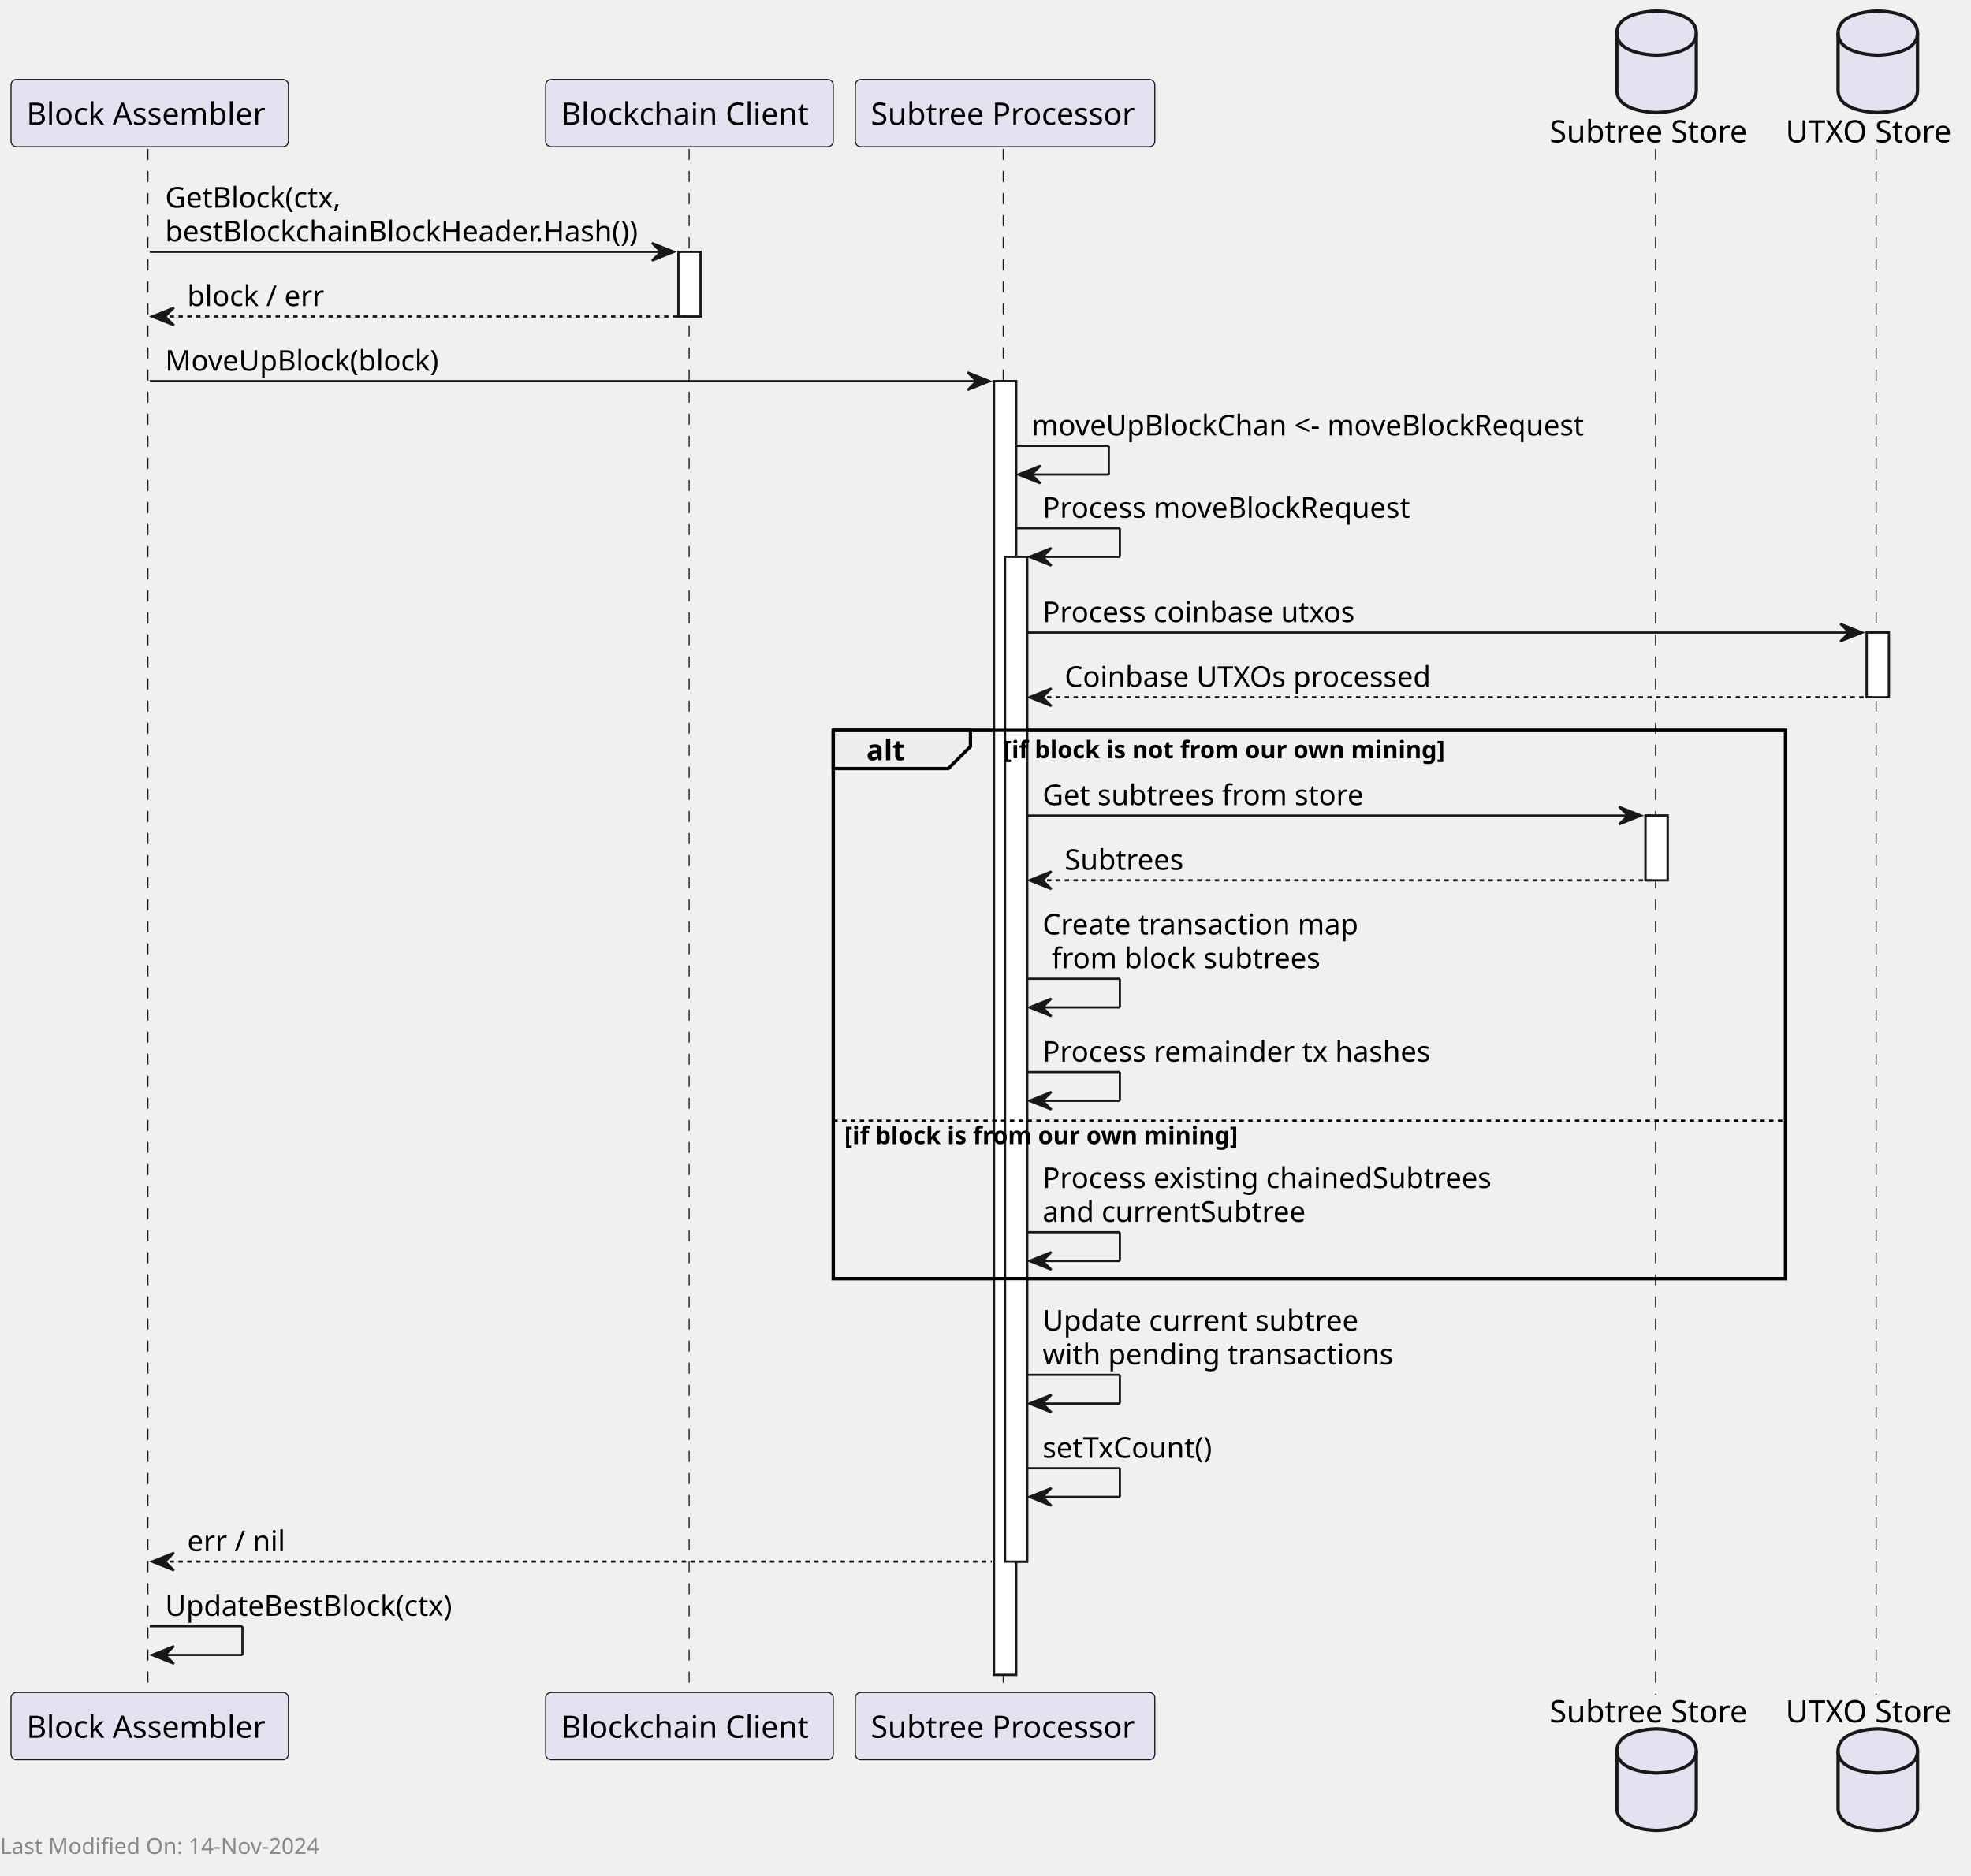
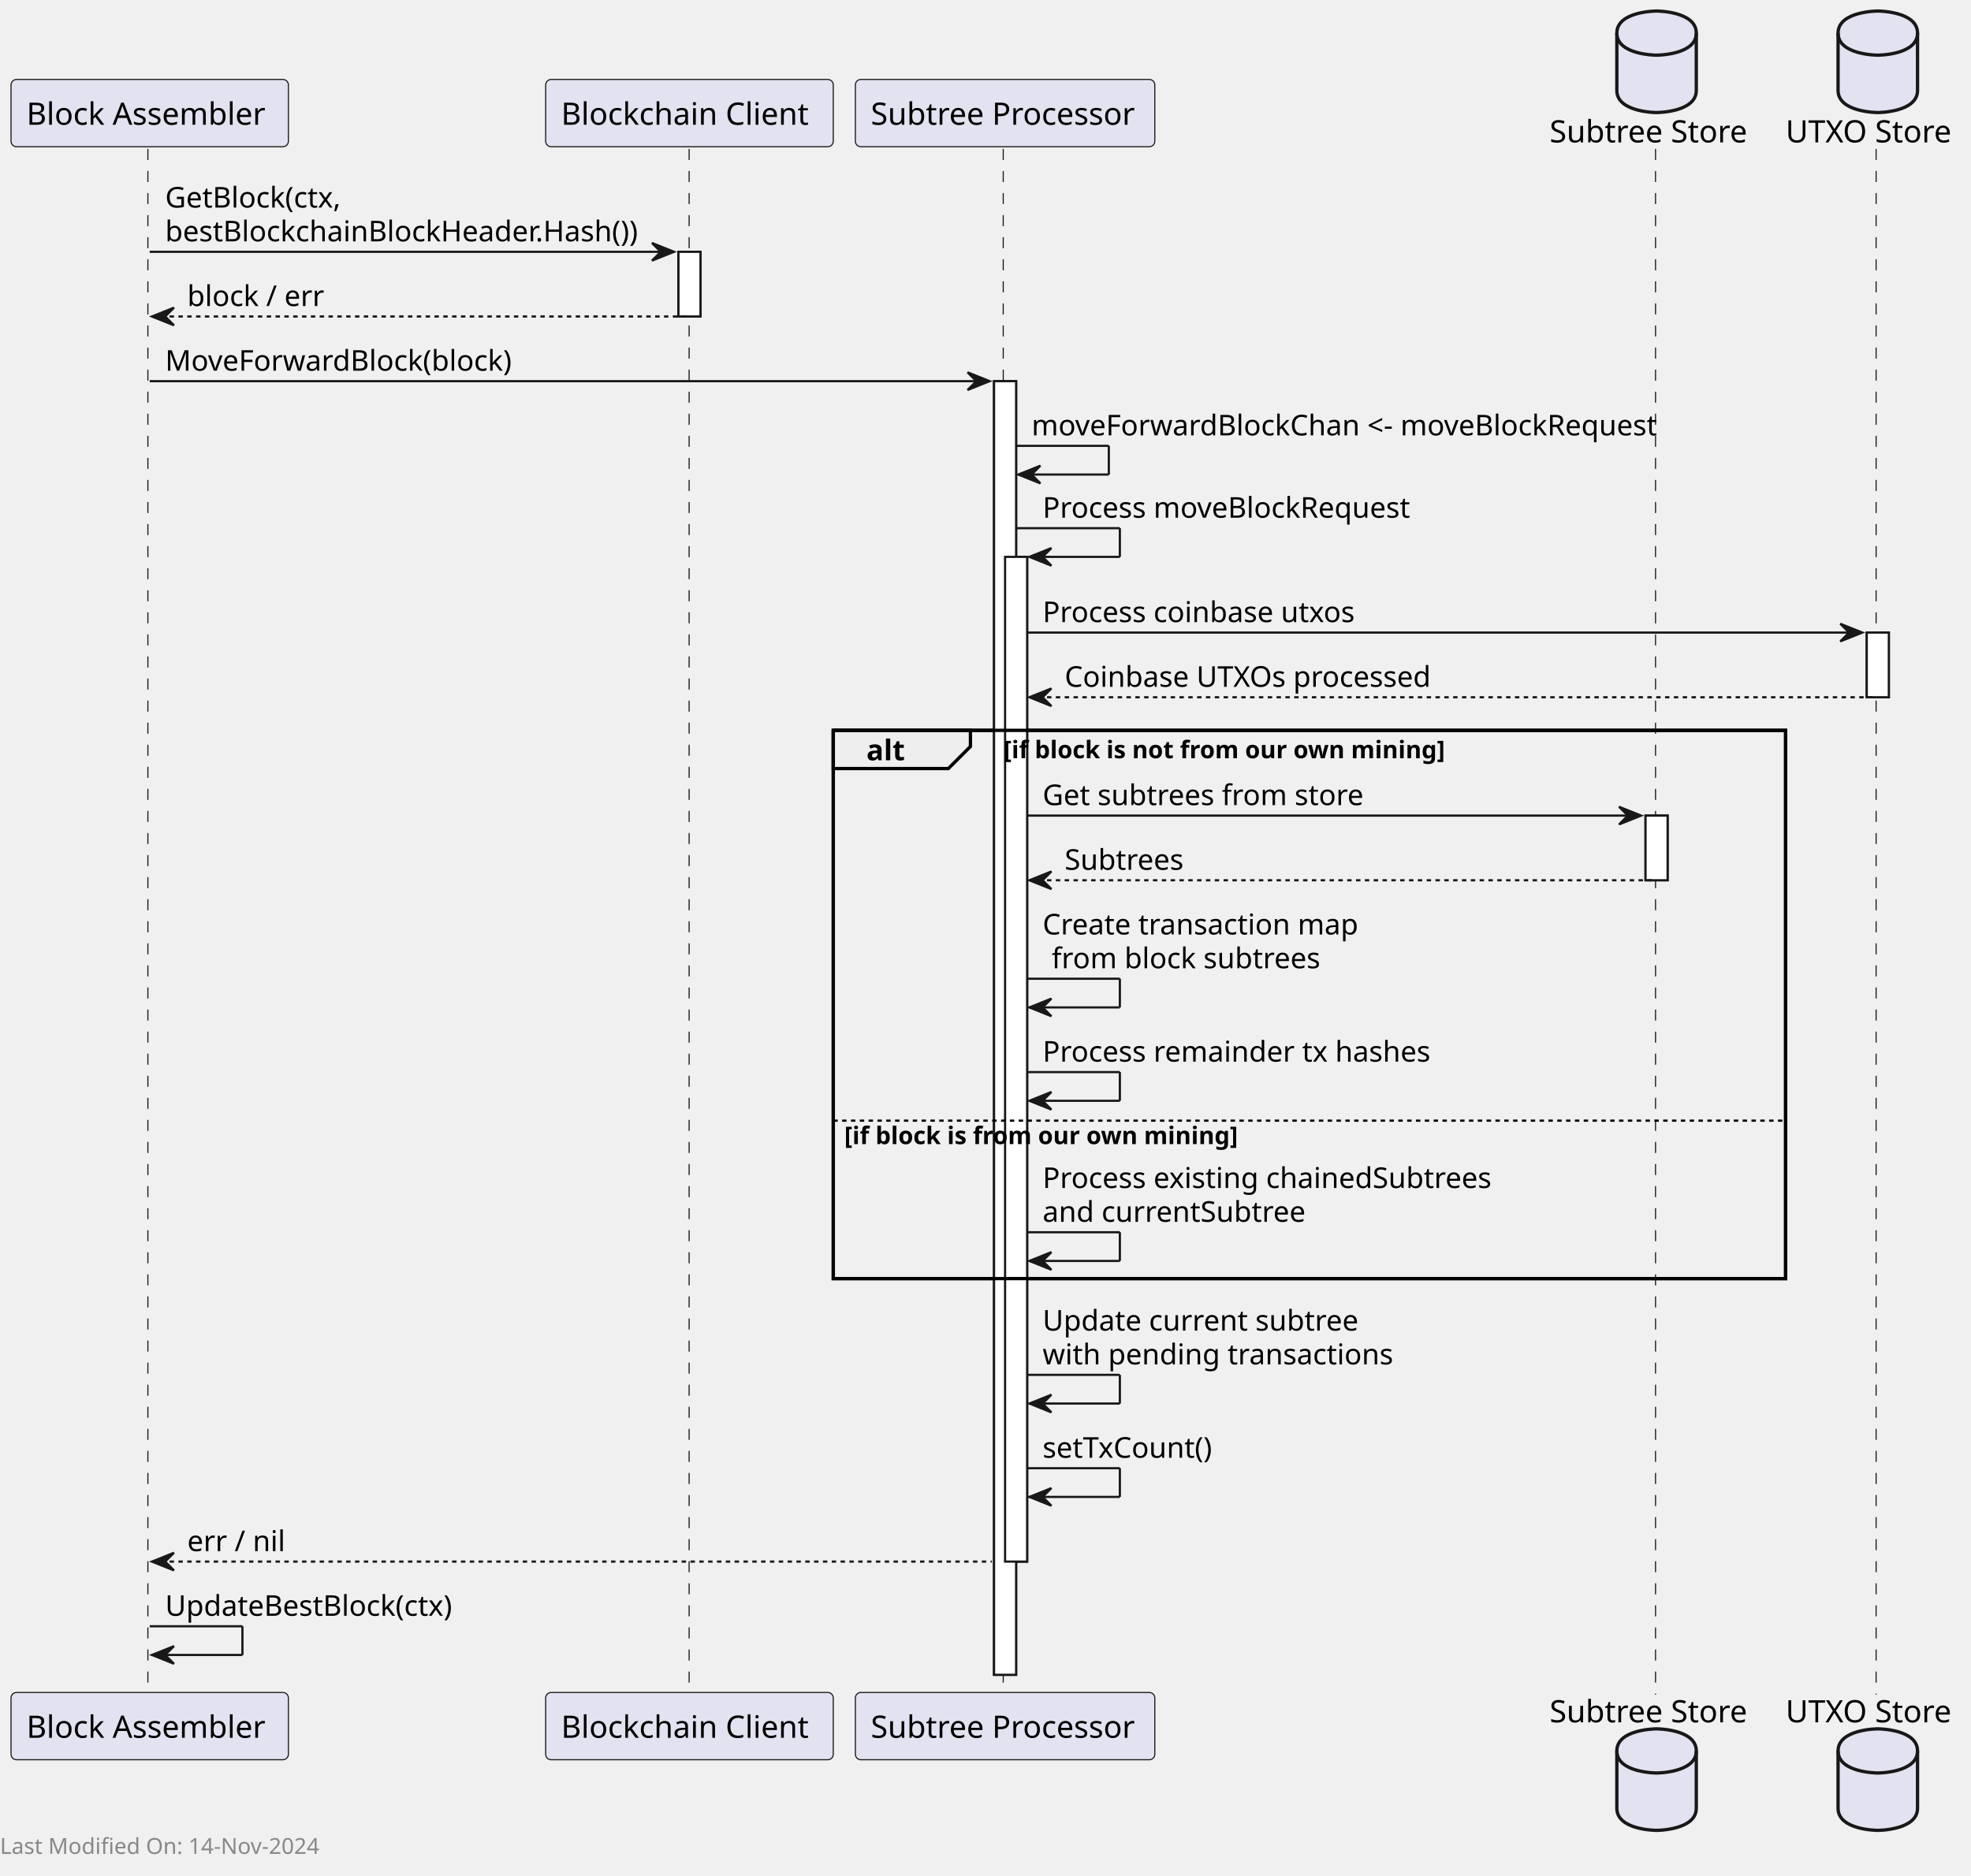
<svg xmlns="http://www.w3.org/2000/svg" contentStyleType="text/css" height="850px" preserveAspectRatio="none" style="width:893px;height:850px;background:#FFFFFF;" version="1.1" viewBox="0 0 893 850" width="893px" zoomAndPan="magnify">
  <defs />
  <g>
    <rect fill="#FFFFFF" height="29.311" style="stroke:#181818;stroke-width:1.0;" width="10" x="307.379" y="114.109" />
    <rect fill="#FFFFFF" height="586.234" style="stroke:#181818;stroke-width:1.0;" width="10" x="450.372" y="172.731" />
    <rect fill="#FFFFFF" height="455.303" style="stroke:#181818;stroke-width:1.0;" width="10" x="455.372" y="252.352" />
    <rect fill="#FFFFFF" height="29.311" style="stroke:#181818;stroke-width:1.0;" width="10" x="745.54" y="369.594" />
    <rect fill="#FFFFFF" height="29.311" style="stroke:#181818;stroke-width:1.0;" width="10" x="845.773" y="286.662" />
    <rect fill="none" height="248.44" style="stroke:#000000;stroke-width:1.5;" width="431.474" x="377.536" y="330.973" />
    <line style="stroke:#181818;stroke-width:0.5;stroke-dasharray:5.0,5.0;" x1="67" x2="67" y1="67.488" y2="767.965" />
    <line style="stroke:#181818;stroke-width:0.5;stroke-dasharray:5.0,5.0;" x1="312.222" x2="312.222" y1="67.488" y2="767.965" />
    <line style="stroke:#181818;stroke-width:0.5;stroke-dasharray:5.0,5.0;" x1="454.536" x2="454.536" y1="67.488" y2="767.965" />
    <line style="stroke:#181818;stroke-width:0.5;stroke-dasharray:5.0,5.0;" x1="750.071" x2="750.071" y1="67.488" y2="767.965" />
    <line style="stroke:#181818;stroke-width:0.5;stroke-dasharray:5.0,5.0;" x1="850.009" x2="850.009" y1="67.488" y2="767.965" />
    <rect fill="#E2E2F0" height="30.488" rx="2.5" ry="2.5" style="stroke:#181818;stroke-width:0.5;" width="125.672" x="5" y="36" />
    <text fill="#000000" font-family="sans-serif" font-size="14" lengthAdjust="spacing" textLength="111.672" x="12" y="56.535">Block Assembler</text>
    <rect fill="#E2E2F0" height="30.488" rx="2.5" ry="2.5" style="stroke:#181818;stroke-width:0.5;" width="125.672" x="5" y="766.965" />
    <text fill="#000000" font-family="sans-serif" font-size="14" lengthAdjust="spacing" textLength="111.672" x="12" y="787.5">Block Assembler</text>
    <rect fill="#E2E2F0" height="30.488" rx="2.5" ry="2.5" style="stroke:#181818;stroke-width:0.5;" width="130.314" x="247.222" y="36" />
    <text fill="#000000" font-family="sans-serif" font-size="14" lengthAdjust="spacing" textLength="116.314" x="254.222" y="56.535">Blockchain Client</text>
    <rect fill="#E2E2F0" height="30.488" rx="2.5" ry="2.5" style="stroke:#181818;stroke-width:0.5;" width="130.314" x="247.222" y="766.965" />
    <text fill="#000000" font-family="sans-serif" font-size="14" lengthAdjust="spacing" textLength="116.314" x="254.222" y="787.5">Blockchain Client</text>
    <rect fill="#E2E2F0" height="30.488" rx="2.5" ry="2.5" style="stroke:#181818;stroke-width:0.5;" width="135.673" x="387.536" y="36" />
    <text fill="#000000" font-family="sans-serif" font-size="14" lengthAdjust="spacing" textLength="121.673" x="394.536" y="56.535">Subtree Processor</text>
    <rect fill="#E2E2F0" height="30.488" rx="2.5" ry="2.5" style="stroke:#181818;stroke-width:0.5;" width="135.673" x="387.536" y="766.965" />
    <text fill="#000000" font-family="sans-serif" font-size="14" lengthAdjust="spacing" textLength="121.673" x="394.536" y="787.5">Subtree Processor</text>
    <text fill="#000000" font-family="sans-serif" font-size="14" lengthAdjust="spacing" textLength="90.939" x="702.071" y="64.535">Subtree Store</text>
    <path d="M732.54,15 C732.54,5 750.54,5 750.54,5 C750.54,5 768.54,5 768.54,15 L768.54,41 C768.54,51 750.54,51 750.54,51 C750.54,51 732.54,51 732.54,41 L732.54,15 " fill="#E2E2F0" style="stroke:#181818;stroke-width:1.5;" />
    <path d="M732.54,15 C732.54,25 750.54,25 750.54,25 C750.54,25 768.54,25 768.54,15 " fill="none" style="stroke:#181818;stroke-width:1.5;" />
    <text fill="#000000" font-family="sans-serif" font-size="14" lengthAdjust="spacing" textLength="90.939" x="702.071" y="780.5">Subtree Store</text>
    <path d="M732.54,793.453 C732.54,783.453 750.54,783.453 750.54,783.453 C750.54,783.453 768.54,783.453 768.54,793.453 L768.54,819.453 C768.54,829.453 750.54,829.453 750.54,829.453 C750.54,829.453 732.54,829.453 732.54,819.453 L732.54,793.453 " fill="#E2E2F0" style="stroke:#181818;stroke-width:1.5;" />
    <path d="M732.54,793.453 C732.54,803.453 750.54,803.453 750.54,803.453 C750.54,803.453 768.54,803.453 768.54,793.453 " fill="none" style="stroke:#181818;stroke-width:1.5;" />
    <text fill="#000000" font-family="sans-serif" font-size="14" lengthAdjust="spacing" textLength="77.526" x="809.009" y="64.535">UTXO Store</text>
    <path d="M832.773,15 C832.773,5 850.773,5 850.773,5 C850.773,5 868.773,5 868.773,15 L868.773,41 C868.773,51 850.773,51 850.773,51 C850.773,51 832.773,51 832.773,41 L832.773,15 " fill="#E2E2F0" style="stroke:#181818;stroke-width:1.5;" />
    <path d="M832.773,15 C832.773,25 850.773,25 850.773,25 C850.773,25 868.773,25 868.773,15 " fill="none" style="stroke:#181818;stroke-width:1.5;" />
    <text fill="#000000" font-family="sans-serif" font-size="14" lengthAdjust="spacing" textLength="77.526" x="809.009" y="780.5">UTXO Store</text>
    <path d="M832.773,793.453 C832.773,783.453 850.773,783.453 850.773,783.453 C850.773,783.453 868.773,783.453 868.773,793.453 L868.773,819.453 C868.773,829.453 850.773,829.453 850.773,829.453 C850.773,829.453 832.773,829.453 832.773,819.453 L832.773,793.453 " fill="#E2E2F0" style="stroke:#181818;stroke-width:1.5;" />
    <path d="M832.773,793.453 C832.773,803.453 850.773,803.453 850.773,803.453 C850.773,803.453 868.773,803.453 868.773,793.453 " fill="none" style="stroke:#181818;stroke-width:1.5;" />
    <rect fill="#FFFFFF" height="29.311" style="stroke:#181818;stroke-width:1.0;" width="10" x="307.379" y="114.109" />
    <rect fill="#FFFFFF" height="586.234" style="stroke:#181818;stroke-width:1.0;" width="10" x="450.372" y="172.731" />
    <rect fill="#FFFFFF" height="455.303" style="stroke:#181818;stroke-width:1.0;" width="10" x="455.372" y="252.352" />
    <rect fill="#FFFFFF" height="29.311" style="stroke:#181818;stroke-width:1.0;" width="10" x="745.54" y="369.594" />
    <rect fill="#FFFFFF" height="29.311" style="stroke:#181818;stroke-width:1.0;" width="10" x="845.773" y="286.662" />
    <polygon fill="#181818" points="295.379,110.109,305.379,114.109,295.379,118.109,299.379,114.109" style="stroke:#181818;stroke-width:1.0;" />
    <line style="stroke:#181818;stroke-width:1.0;" x1="67.836" x2="301.379" y1="114.109" y2="114.109" />
    <text fill="#000000" font-family="sans-serif" font-size="13" lengthAdjust="spacing" textLength="82.811" x="74.836" y="94.057">GetBlock(ctx,</text>
    <text fill="#000000" font-family="sans-serif" font-size="13" lengthAdjust="spacing" textLength="220.543" x="74.836" y="109.367">bestBlockchainBlockHeader.Hash())</text>
    <polygon fill="#181818" points="78.836,139.42,68.836,143.42,78.836,147.42,74.836,143.42" style="stroke:#181818;stroke-width:1.0;" />
    <line style="stroke:#181818;stroke-width:1.0;stroke-dasharray:2.0,2.0;" x1="72.836" x2="311.379" y1="143.42" y2="143.42" />
    <text fill="#000000" font-family="sans-serif" font-size="13" lengthAdjust="spacing" textLength="67.107" x="84.836" y="138.678">block / err</text>
    <polygon fill="#181818" points="438.372,168.731,448.372,172.731,438.372,176.731,442.372,172.731" style="stroke:#181818;stroke-width:1.0;" />
    <line style="stroke:#181818;stroke-width:1.0;" x1="67.836" x2="444.372" y1="172.731" y2="172.731" />
-     <text fill="#000000" font-family="sans-serif" font-size="13" lengthAdjust="spacing" textLength="126.458" x="74.836" y="167.988">MoveUpBlock(block)</text>
+     <text fill="#000000" font-family="sans-serif" font-size="13" lengthAdjust="spacing" textLength="126.458" x="74.836" y="167.988">MoveForwardBlock(block)</text>
    <line style="stroke:#181818;stroke-width:1.0;" x1="460.372" x2="502.372" y1="202.041" y2="202.041" />
    <line style="stroke:#181818;stroke-width:1.0;" x1="502.372" x2="502.372" y1="202.041" y2="215.041" />
    <line style="stroke:#181818;stroke-width:1.0;" x1="461.372" x2="502.372" y1="215.041" y2="215.041" />
    <polygon fill="#181818" points="471.372,211.041,461.372,215.041,471.372,219.041,467.372,215.041" style="stroke:#181818;stroke-width:1.0;" />
-     <text fill="#000000" font-family="sans-serif" font-size="13" lengthAdjust="spacing" textLength="261.168" x="467.372" y="197.299">moveUpBlockChan &lt;- moveBlockRequest</text>
+     <text fill="#000000" font-family="sans-serif" font-size="13" lengthAdjust="spacing" textLength="261.168" x="467.372" y="197.299">moveForwardBlockChan &lt;- moveBlockRequest</text>
    <line style="stroke:#181818;stroke-width:1.0;" x1="460.372" x2="507.372" y1="239.352" y2="239.352" />
    <line style="stroke:#181818;stroke-width:1.0;" x1="507.372" x2="507.372" y1="239.352" y2="252.352" />
    <line style="stroke:#181818;stroke-width:1.0;" x1="466.372" x2="507.372" y1="252.352" y2="252.352" />
    <polygon fill="#181818" points="476.372,248.352,466.372,252.352,476.372,256.352,472.372,252.352" style="stroke:#181818;stroke-width:1.0;" />
    <text fill="#000000" font-family="sans-serif" font-size="13" lengthAdjust="spacing" textLength="169.774" x="472.372" y="234.609">Process moveBlockRequest</text>
    <polygon fill="#181818" points="833.773,282.662,843.773,286.662,833.773,290.662,837.773,286.662" style="stroke:#181818;stroke-width:1.0;" />
    <line style="stroke:#181818;stroke-width:1.0;" x1="465.372" x2="839.773" y1="286.662" y2="286.662" />
    <text fill="#000000" font-family="sans-serif" font-size="13" lengthAdjust="spacing" textLength="147.088" x="472.372" y="281.92">Process coinbase utxos</text>
    <polygon fill="#181818" points="476.372,311.973,466.372,315.973,476.372,319.973,472.372,315.973" style="stroke:#181818;stroke-width:1.0;" />
    <line style="stroke:#181818;stroke-width:1.0;stroke-dasharray:2.0,2.0;" x1="470.372" x2="849.773" y1="315.973" y2="315.973" />
    <text fill="#000000" font-family="sans-serif" font-size="13" lengthAdjust="spacing" textLength="172.421" x="482.372" y="311.231">Coinbase UTXOs processed</text>
    <path d="M377.536,330.973 L439.674,330.973 L439.674,338.283 L429.674,348.283 L377.536,348.283 L377.536,330.973 " fill="#EEEEEE" style="stroke:#000000;stroke-width:1.5;" />
    <rect fill="none" height="248.44" style="stroke:#000000;stroke-width:1.5;" width="431.474" x="377.536" y="330.973" />
    <text fill="#000000" font-family="sans-serif" font-size="13" font-weight="bold" lengthAdjust="spacing" textLength="17.139" x="392.536" y="344.541">alt</text>
    <text fill="#000000" font-family="sans-serif" font-size="11" font-weight="bold" lengthAdjust="spacing" textLength="210.649" x="454.674" y="343.607">[if block is not from our own mining]</text>
    <polygon fill="#181818" points="733.54,365.594,743.54,369.594,733.54,373.594,737.54,369.594" style="stroke:#181818;stroke-width:1.0;" />
    <line style="stroke:#181818;stroke-width:1.0;" x1="465.372" x2="739.54" y1="369.594" y2="369.594" />
    <text fill="#000000" font-family="sans-serif" font-size="13" lengthAdjust="spacing" textLength="150.268" x="472.372" y="364.852">Get subtrees from store</text>
    <polygon fill="#181818" points="476.372,394.904,466.372,398.904,476.372,402.904,472.372,398.904" style="stroke:#181818;stroke-width:1.0;" />
    <line style="stroke:#181818;stroke-width:1.0;stroke-dasharray:2.0,2.0;" x1="470.372" x2="749.54" y1="398.904" y2="398.904" />
    <text fill="#000000" font-family="sans-serif" font-size="13" lengthAdjust="spacing" textLength="54.545" x="482.372" y="394.162">Subtrees</text>
    <line style="stroke:#181818;stroke-width:1.0;" x1="465.372" x2="507.372" y1="443.525" y2="443.525" />
    <line style="stroke:#181818;stroke-width:1.0;" x1="507.372" x2="507.372" y1="443.525" y2="456.525" />
    <line style="stroke:#181818;stroke-width:1.0;" x1="466.372" x2="507.372" y1="456.525" y2="456.525" />
    <polygon fill="#181818" points="476.372,452.525,466.372,456.525,476.372,460.525,472.372,456.525" style="stroke:#181818;stroke-width:1.0;" />
    <text fill="#000000" font-family="sans-serif" font-size="13" lengthAdjust="spacing" textLength="147.132" x="472.372" y="423.473">Create transaction map</text>
    <text fill="#000000" font-family="sans-serif" font-size="13" lengthAdjust="spacing" textLength="126.801" x="476.485" y="438.783">from block subtrees</text>
    <line style="stroke:#181818;stroke-width:1.0;" x1="465.372" x2="507.372" y1="485.836" y2="485.836" />
    <line style="stroke:#181818;stroke-width:1.0;" x1="507.372" x2="507.372" y1="485.836" y2="498.836" />
    <line style="stroke:#181818;stroke-width:1.0;" x1="466.372" x2="507.372" y1="498.836" y2="498.836" />
    <polygon fill="#181818" points="476.372,494.836,466.372,498.836,476.372,502.836,472.372,498.836" style="stroke:#181818;stroke-width:1.0;" />
    <text fill="#000000" font-family="sans-serif" font-size="13" lengthAdjust="spacing" textLength="181.08" x="472.372" y="481.094">Process remainder tx hashes</text>
    <line style="stroke:#000000;stroke-width:1.0;stroke-dasharray:2.0,2.0;" x1="377.536" x2="809.009" y1="507.836" y2="507.836" />
    <text fill="#000000" font-family="sans-serif" font-size="11" font-weight="bold" lengthAdjust="spacing" textLength="188.316" x="382.536" y="518.471">[if block is from our own mining]</text>
    <line style="stroke:#181818;stroke-width:1.0;" x1="465.372" x2="507.372" y1="558.412" y2="558.412" />
    <line style="stroke:#181818;stroke-width:1.0;" x1="507.372" x2="507.372" y1="558.412" y2="571.412" />
    <line style="stroke:#181818;stroke-width:1.0;" x1="466.372" x2="507.372" y1="571.412" y2="571.412" />
    <polygon fill="#181818" points="476.372,567.412,466.372,571.412,476.372,575.412,472.372,571.412" style="stroke:#181818;stroke-width:1.0;" />
    <text fill="#000000" font-family="sans-serif" font-size="13" lengthAdjust="spacing" textLength="209.968" x="472.372" y="538.359">Process existing chainedSubtrees</text>
    <text fill="#000000" font-family="sans-serif" font-size="13" lengthAdjust="spacing" textLength="120.999" x="472.372" y="553.67">and currentSubtree</text>
    <line style="stroke:#181818;stroke-width:1.0;" x1="465.372" x2="507.372" y1="623.033" y2="623.033" />
    <line style="stroke:#181818;stroke-width:1.0;" x1="507.372" x2="507.372" y1="623.033" y2="636.033" />
    <line style="stroke:#181818;stroke-width:1.0;" x1="466.372" x2="507.372" y1="636.033" y2="636.033" />
    <polygon fill="#181818" points="476.372,632.033,466.372,636.033,476.372,640.033,472.372,636.033" style="stroke:#181818;stroke-width:1.0;" />
    <text fill="#000000" font-family="sans-serif" font-size="13" lengthAdjust="spacing" textLength="145.964" x="472.372" y="602.981">Update current subtree</text>
    <text fill="#000000" font-family="sans-serif" font-size="13" lengthAdjust="spacing" textLength="163.731" x="472.372" y="618.291">with pending transactions</text>
    <line style="stroke:#181818;stroke-width:1.0;" x1="465.372" x2="507.372" y1="665.344" y2="665.344" />
    <line style="stroke:#181818;stroke-width:1.0;" x1="507.372" x2="507.372" y1="665.344" y2="678.344" />
    <line style="stroke:#181818;stroke-width:1.0;" x1="466.372" x2="507.372" y1="678.344" y2="678.344" />
    <polygon fill="#181818" points="476.372,674.344,466.372,678.344,476.372,682.344,472.372,678.344" style="stroke:#181818;stroke-width:1.0;" />
    <text fill="#000000" font-family="sans-serif" font-size="13" lengthAdjust="spacing" textLength="81.358" x="472.372" y="660.602">setTxCount()</text>
    <polygon fill="#181818" points="78.836,703.654,68.836,707.654,78.836,711.654,74.836,707.654" style="stroke:#181818;stroke-width:1.0;" />
    <line style="stroke:#181818;stroke-width:1.0;stroke-dasharray:2.0,2.0;" x1="72.836" x2="449.372" y1="707.654" y2="707.654" />
    <text fill="#000000" font-family="sans-serif" font-size="13" lengthAdjust="spacing" textLength="48.509" x="84.836" y="702.912">err / nil</text>
    <line style="stroke:#181818;stroke-width:1.0;" x1="67.836" x2="109.836" y1="736.965" y2="736.965" />
    <line style="stroke:#181818;stroke-width:1.0;" x1="109.836" x2="109.836" y1="736.965" y2="749.965" />
    <line style="stroke:#181818;stroke-width:1.0;" x1="68.836" x2="109.836" y1="749.965" y2="749.965" />
    <polygon fill="#181818" points="78.836,745.965,68.836,749.965,78.836,753.965,74.836,749.965" style="stroke:#181818;stroke-width:1.0;" />
    <text fill="#000000" font-family="sans-serif" font-size="13" lengthAdjust="spacing" textLength="132.292" x="74.836" y="732.223">UpdateBestBlock(ctx)</text>
    <text fill="#888888" font-family="sans-serif" font-size="10" lengthAdjust="spacing" textLength="154.839" x="0" y="840.121">Last Modified On: 14-Nov-2024</text>
  </g>
</svg>
